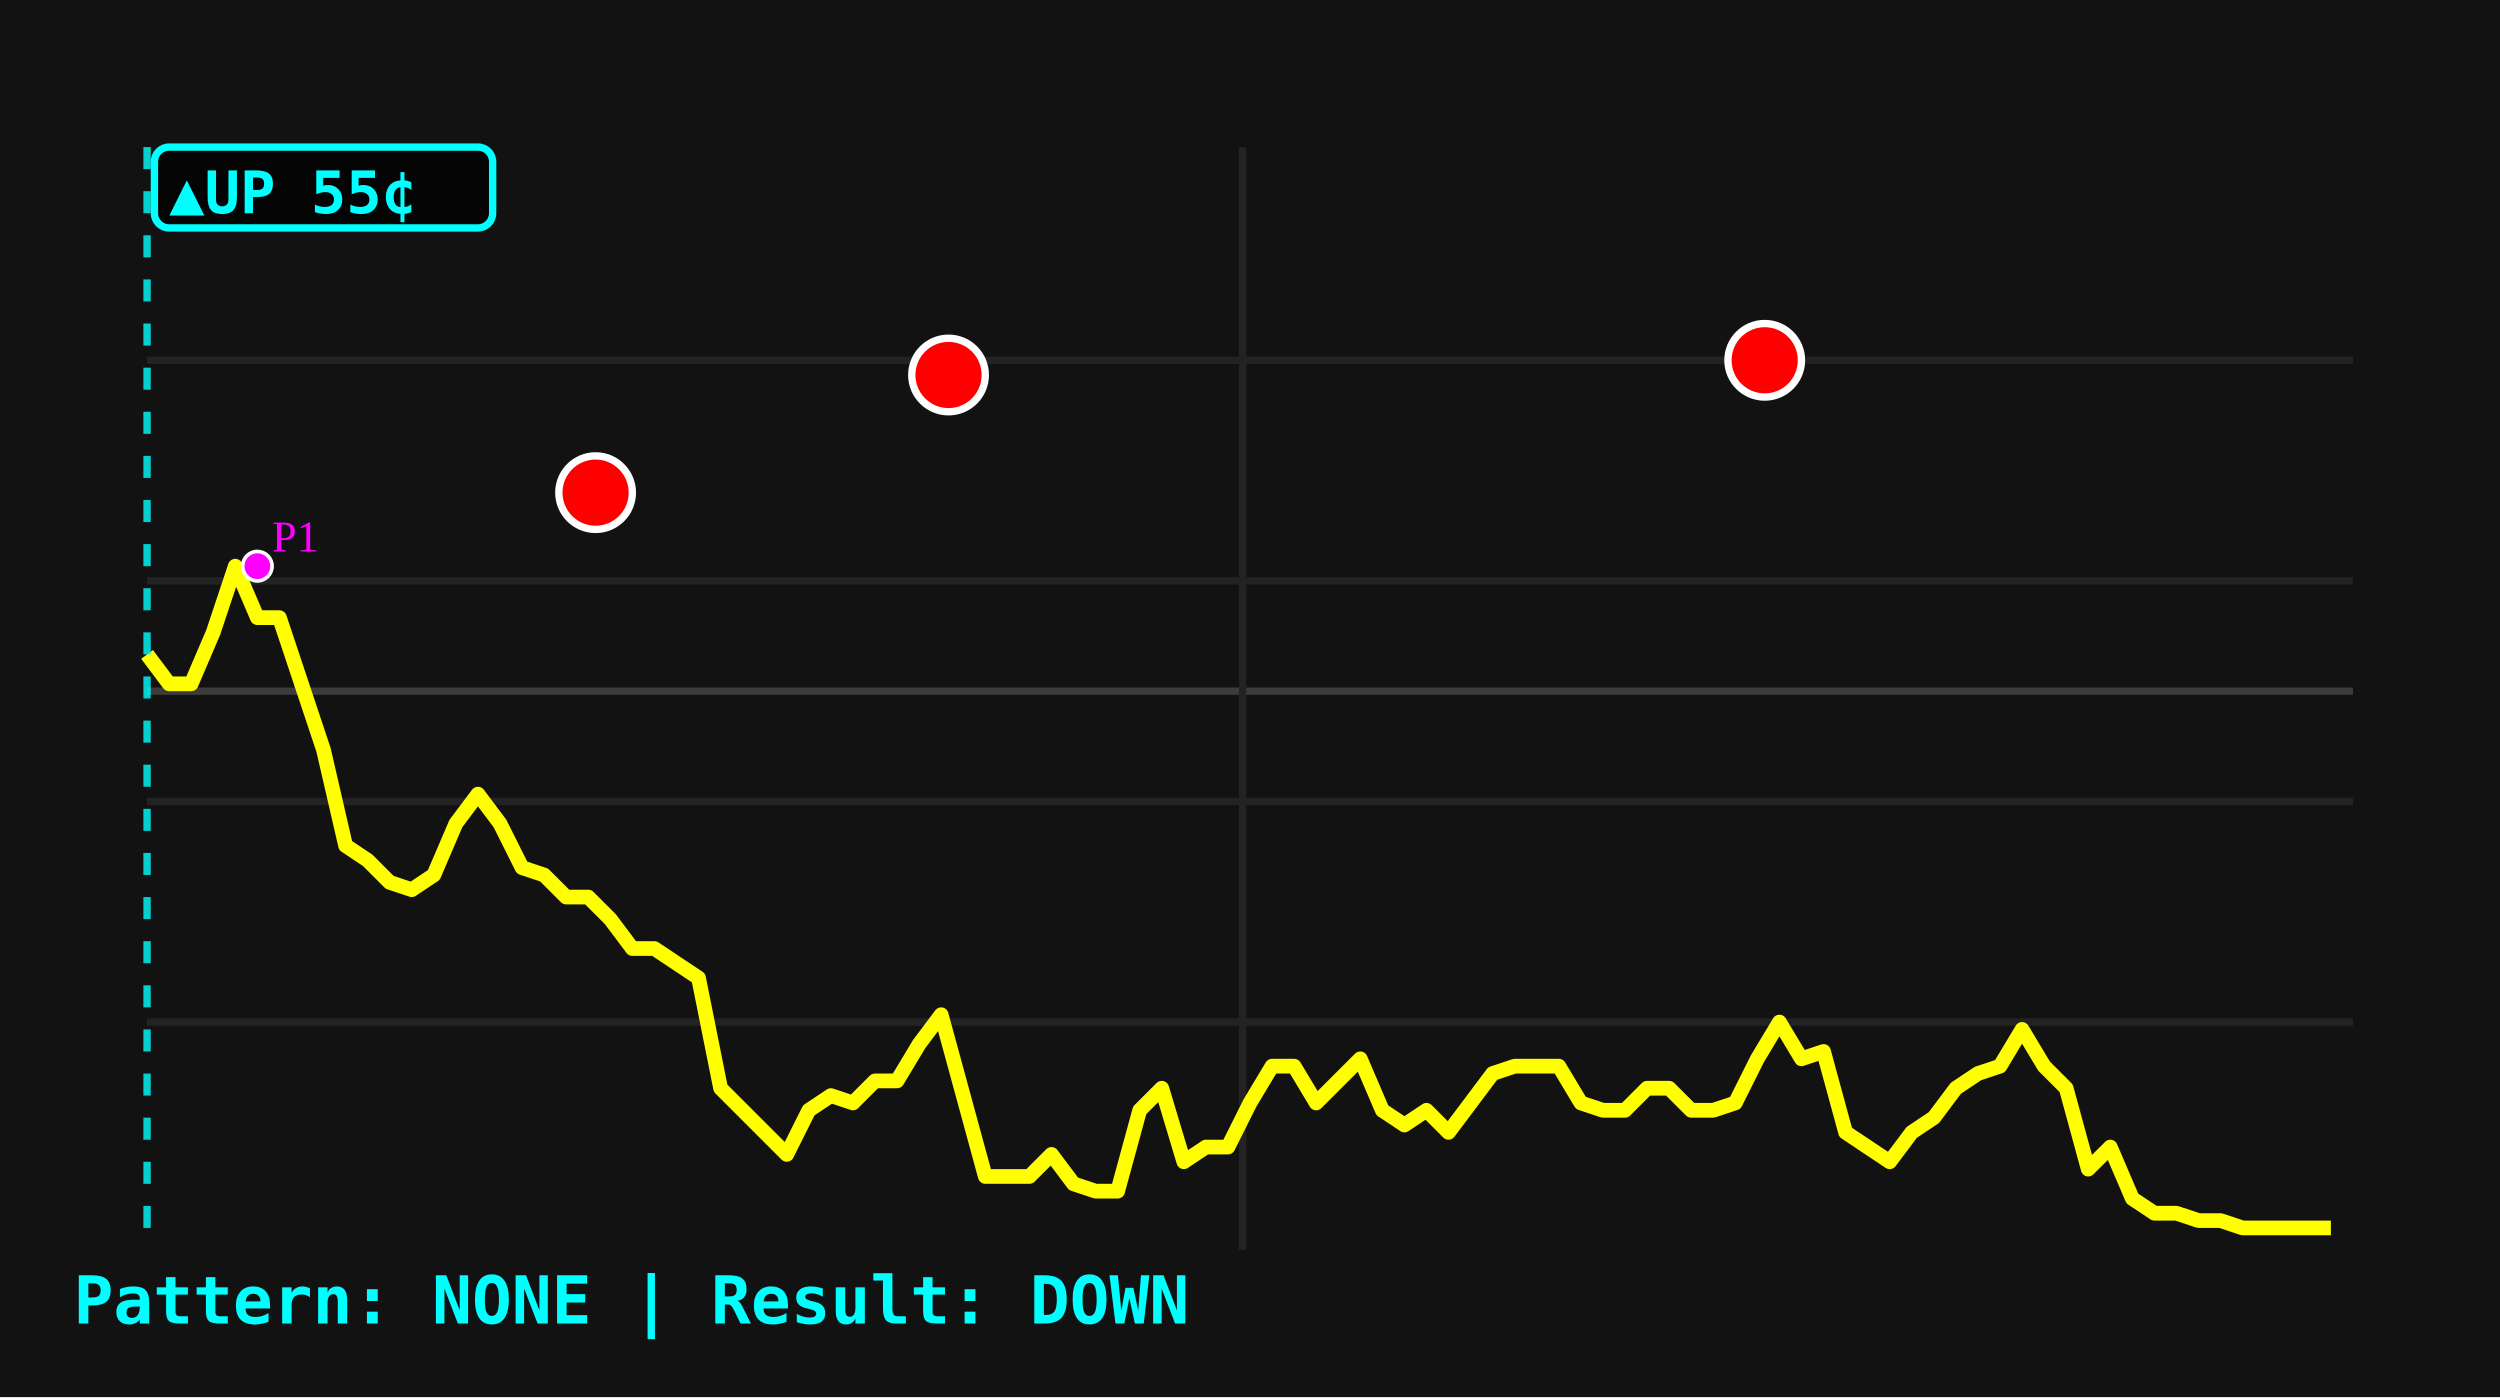
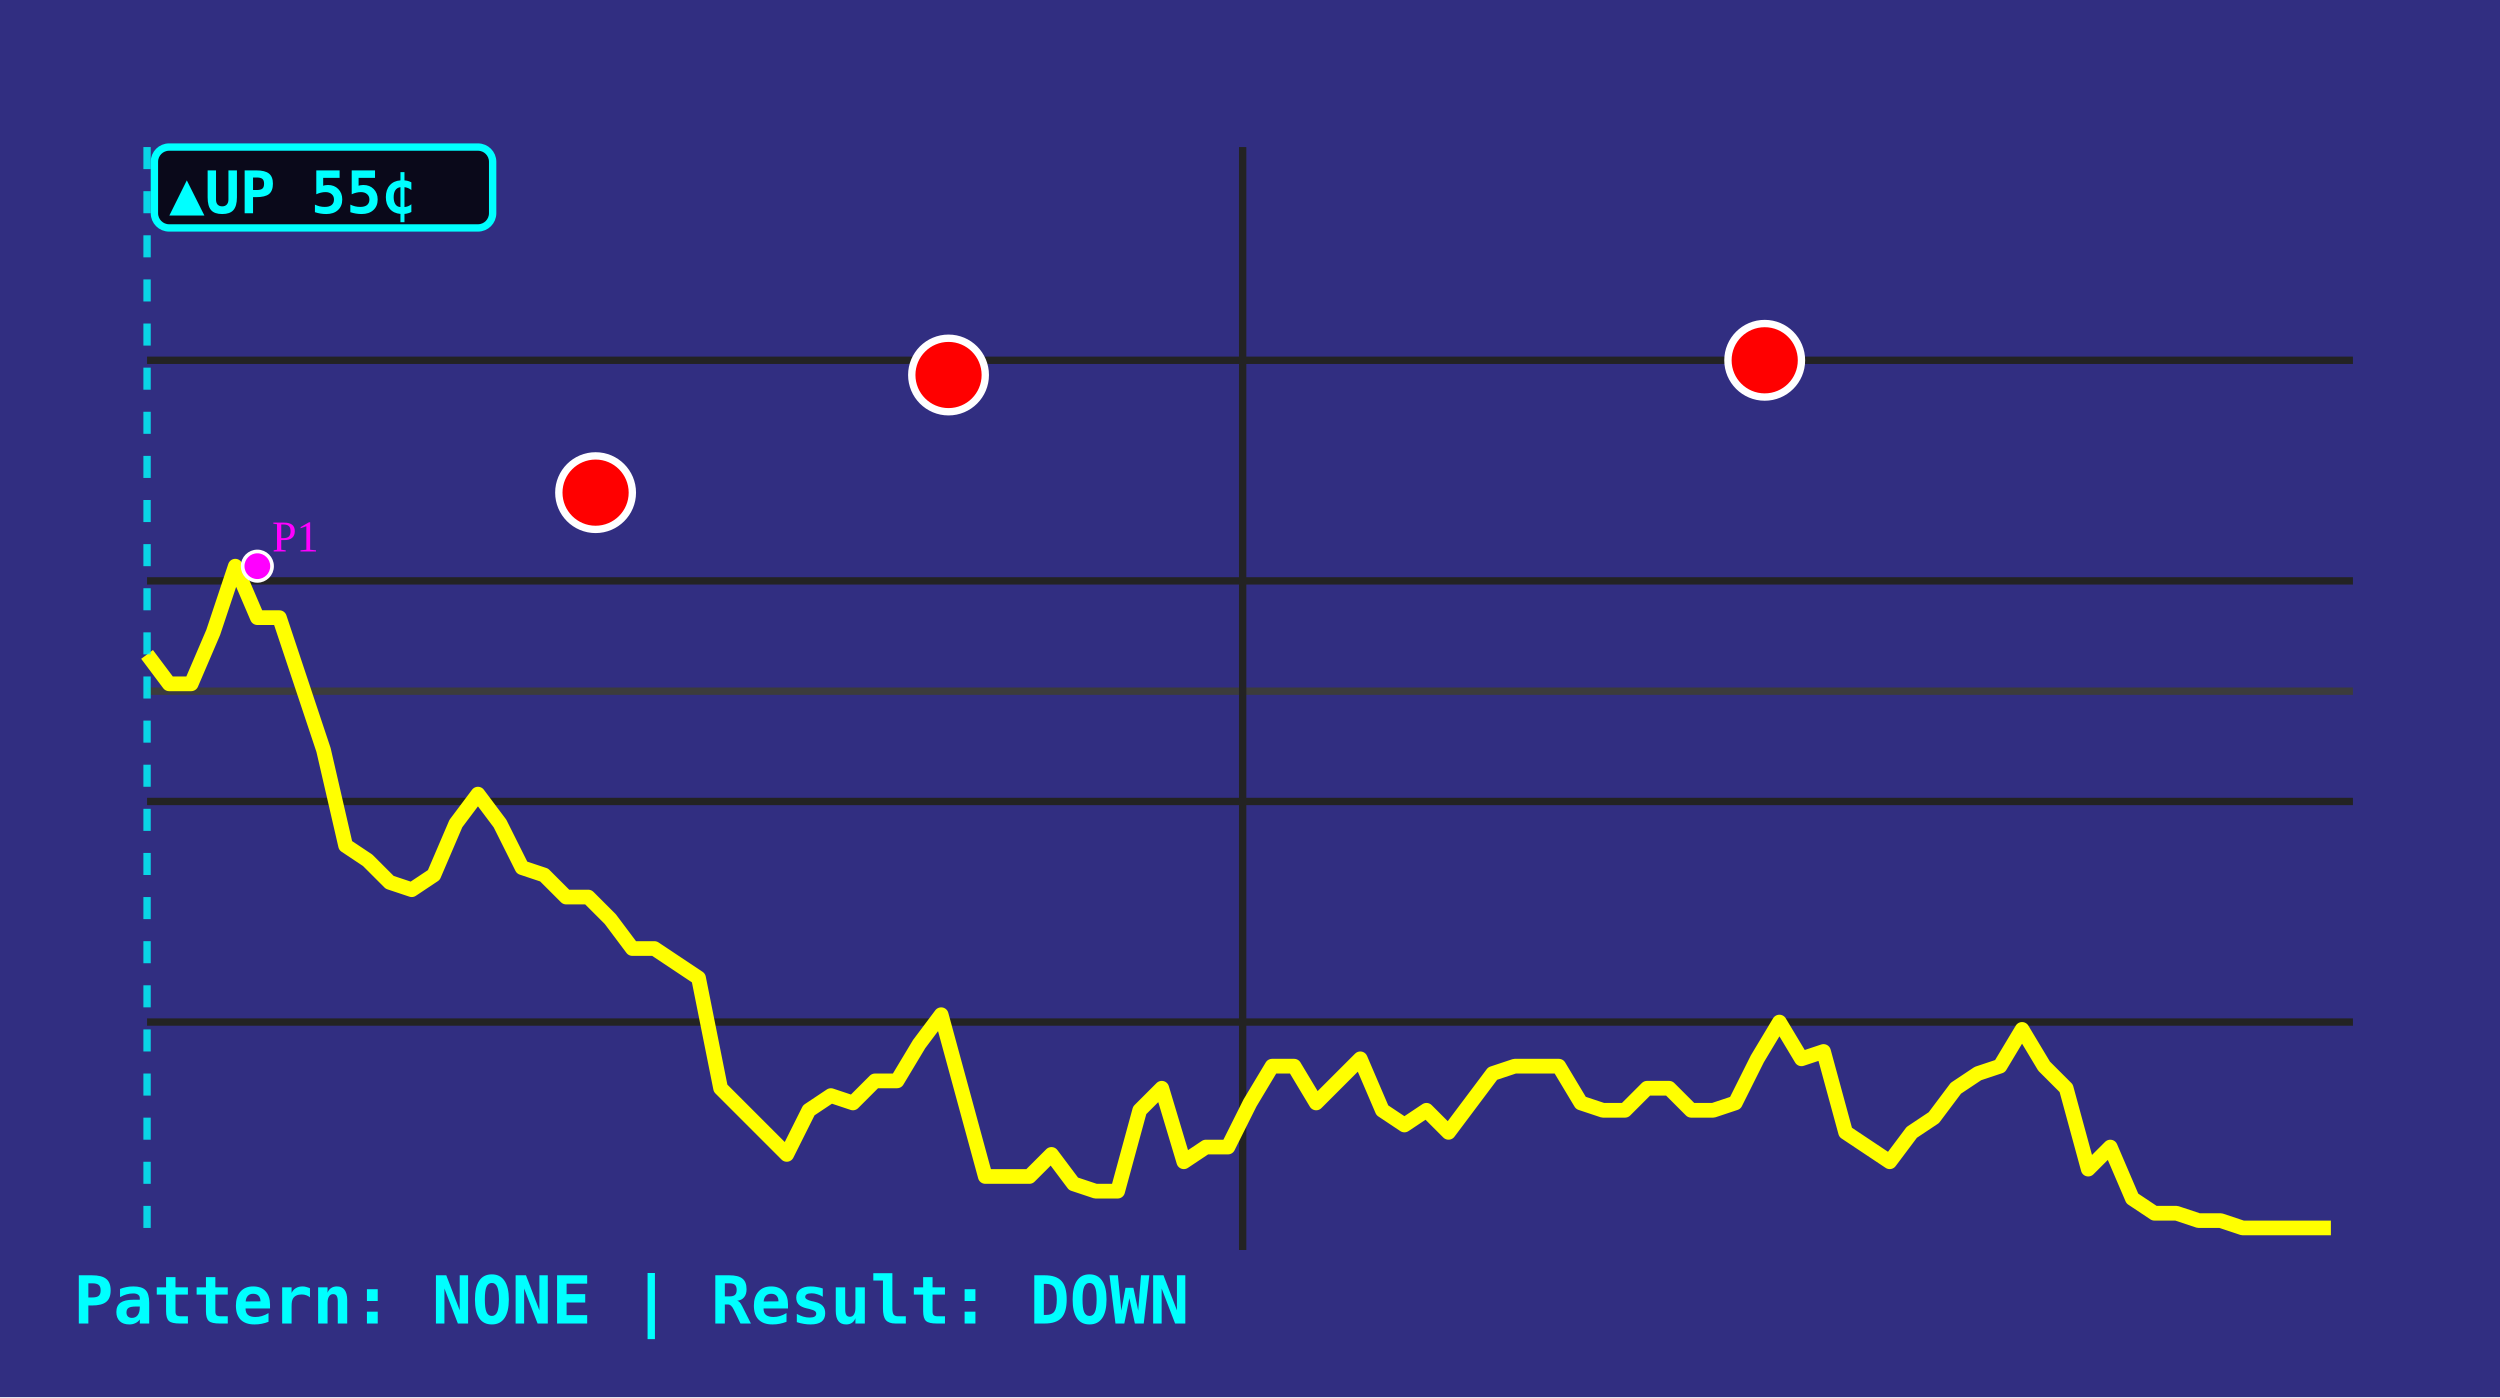
<svg xmlns="http://www.w3.org/2000/svg" width="340" height="190" style="overflow:visible">
  <style>.trade-dot:hover .dot-tip { opacity: 1 !important; } .trade-dot { cursor: crosshair; }</style>
-   <rect width="340" height="190" fill="#121212" />
+   <rect width="340" height="190" fill="#312e81" />
  <line x1="20" y1="139" x2="320" y2="139" stroke="#232323" stroke-width="1" />
  <line x1="20" y1="109" x2="320" y2="109" stroke="#232323" stroke-width="1" />
  <line x1="20" y1="94" x2="320" y2="94" stroke="#3C3C3C" stroke-width="1" />
  <line x1="20" y1="79" x2="320" y2="79" stroke="#232323" stroke-width="1" />
  <line x1="20" y1="49" x2="320" y2="49" stroke="#232323" stroke-width="1" />
  <line x1="169" y1="20" x2="169" y2="170" stroke="#232323" stroke-width="1" />
  <polyline points="20,89 20,89 23,93 26,93 29,86 32,77 35,84 38,84 41,93 44,102 47,115 50,117 53,120 56,121 59,119 62,112 65,108 68,112 71,118 74,119 77,122 80,122 83,125 86,129 89,129 92,131 95,133 98,148 101,151 104,154 107,157 110,151 113,149 116,150 119,147 122,147 125,142 128,138 131,149 134,160 137,160 140,160 143,157 146,161 149,162 152,162 155,151 158,148 161,158 164,156 167,156 170,150 173,145 176,145 179,150 182,147 185,144 188,151 191,153 194,151 197,154 200,150 203,146 206,145 209,145 212,145 215,150 218,151 221,151 224,148 227,148 230,151 233,151 236,150 239,144 242,139 245,144 248,143 251,154 254,156 257,158 260,154 263,152 266,148 269,146 272,145 275,140 278,145 281,148 284,159 287,156 290,163 293,165 296,165 299,166 302,166 305,167 308,167 311,167 314,167 317,167" fill="none" stroke="#FFFF00" stroke-width="2" stroke-linejoin="round" />
  <line x1="20" y1="20" x2="20" y2="170" stroke="#00FFFF" stroke-width="1" stroke-dasharray="3,3" opacity="0.8">
  </line>
  <rect x="21" y="20" width="46" height="11" rx="2" fill="#000000" fill-opacity="0.8" stroke="#00FFFF" stroke-width="1" />
  <text x="23" y="29" font-size="8" fill="#00FFFF" font-family="monospace" font-weight="bold">▲UP 55¢</text>
  <g class="trade-dot">
    <circle cx="81" cy="67" r="5" fill="#FF0000" stroke="#FFFFFF" stroke-width="1">
    </circle>
    <g class="dot-tip" id="tip_0" opacity="0" style="pointer-events:none">
      <rect x="85" y="39" width="122" height="14" rx="3" fill="#000000" fill-opacity="0.85" stroke="#FF0000" stroke-width="1" />
      <text x="89" y="49" font-size="9" fill="#FF0000" font-family="monospace">VolSnap: DOWN @ 68¢</text>
    </g>
  </g>
  <g class="trade-dot">
    <circle cx="129" cy="51" r="5" fill="#FF0000" stroke="#FFFFFF" stroke-width="1">
    </circle>
    <g class="dot-tip" id="tip_1" opacity="0" style="pointer-events:none">
      <rect x="133" y="23" width="110" height="14" rx="3" fill="#000000" fill-opacity="0.85" stroke="#FF0000" stroke-width="1" />
      <text x="137" y="33" font-size="9" fill="#FF0000" font-family="monospace">Nitro: DOWN @ 79¢</text>
    </g>
  </g>
  <g class="trade-dot">
    <circle cx="240" cy="49" r="5" fill="#FF0000" stroke="#FFFFFF" stroke-width="1">
    </circle>
    <g class="dot-tip" id="tip_2" opacity="0" style="pointer-events:none">
      <rect x="238" y="21" width="110" height="14" rx="3" fill="#000000" fill-opacity="0.85" stroke="#FF0000" stroke-width="1" />
      <text x="242" y="31" font-size="9" fill="#FF0000" font-family="monospace">Nitro: DOWN @ 80¢</text>
    </g>
  </g>
  <circle cx="35.0" cy="77.0" r="2" fill="#ff00ff" stroke="white" stroke-width="0.5" />
  <text x="37.0" y="75.0" font-size="6" fill="#ff00ff">P1</text>
  <text x="10" y="180" font-family="monospace" font-size="9" fill="cyan" font-weight="bold">Pattern: NONE | Result: DOWN</text>
</svg>
